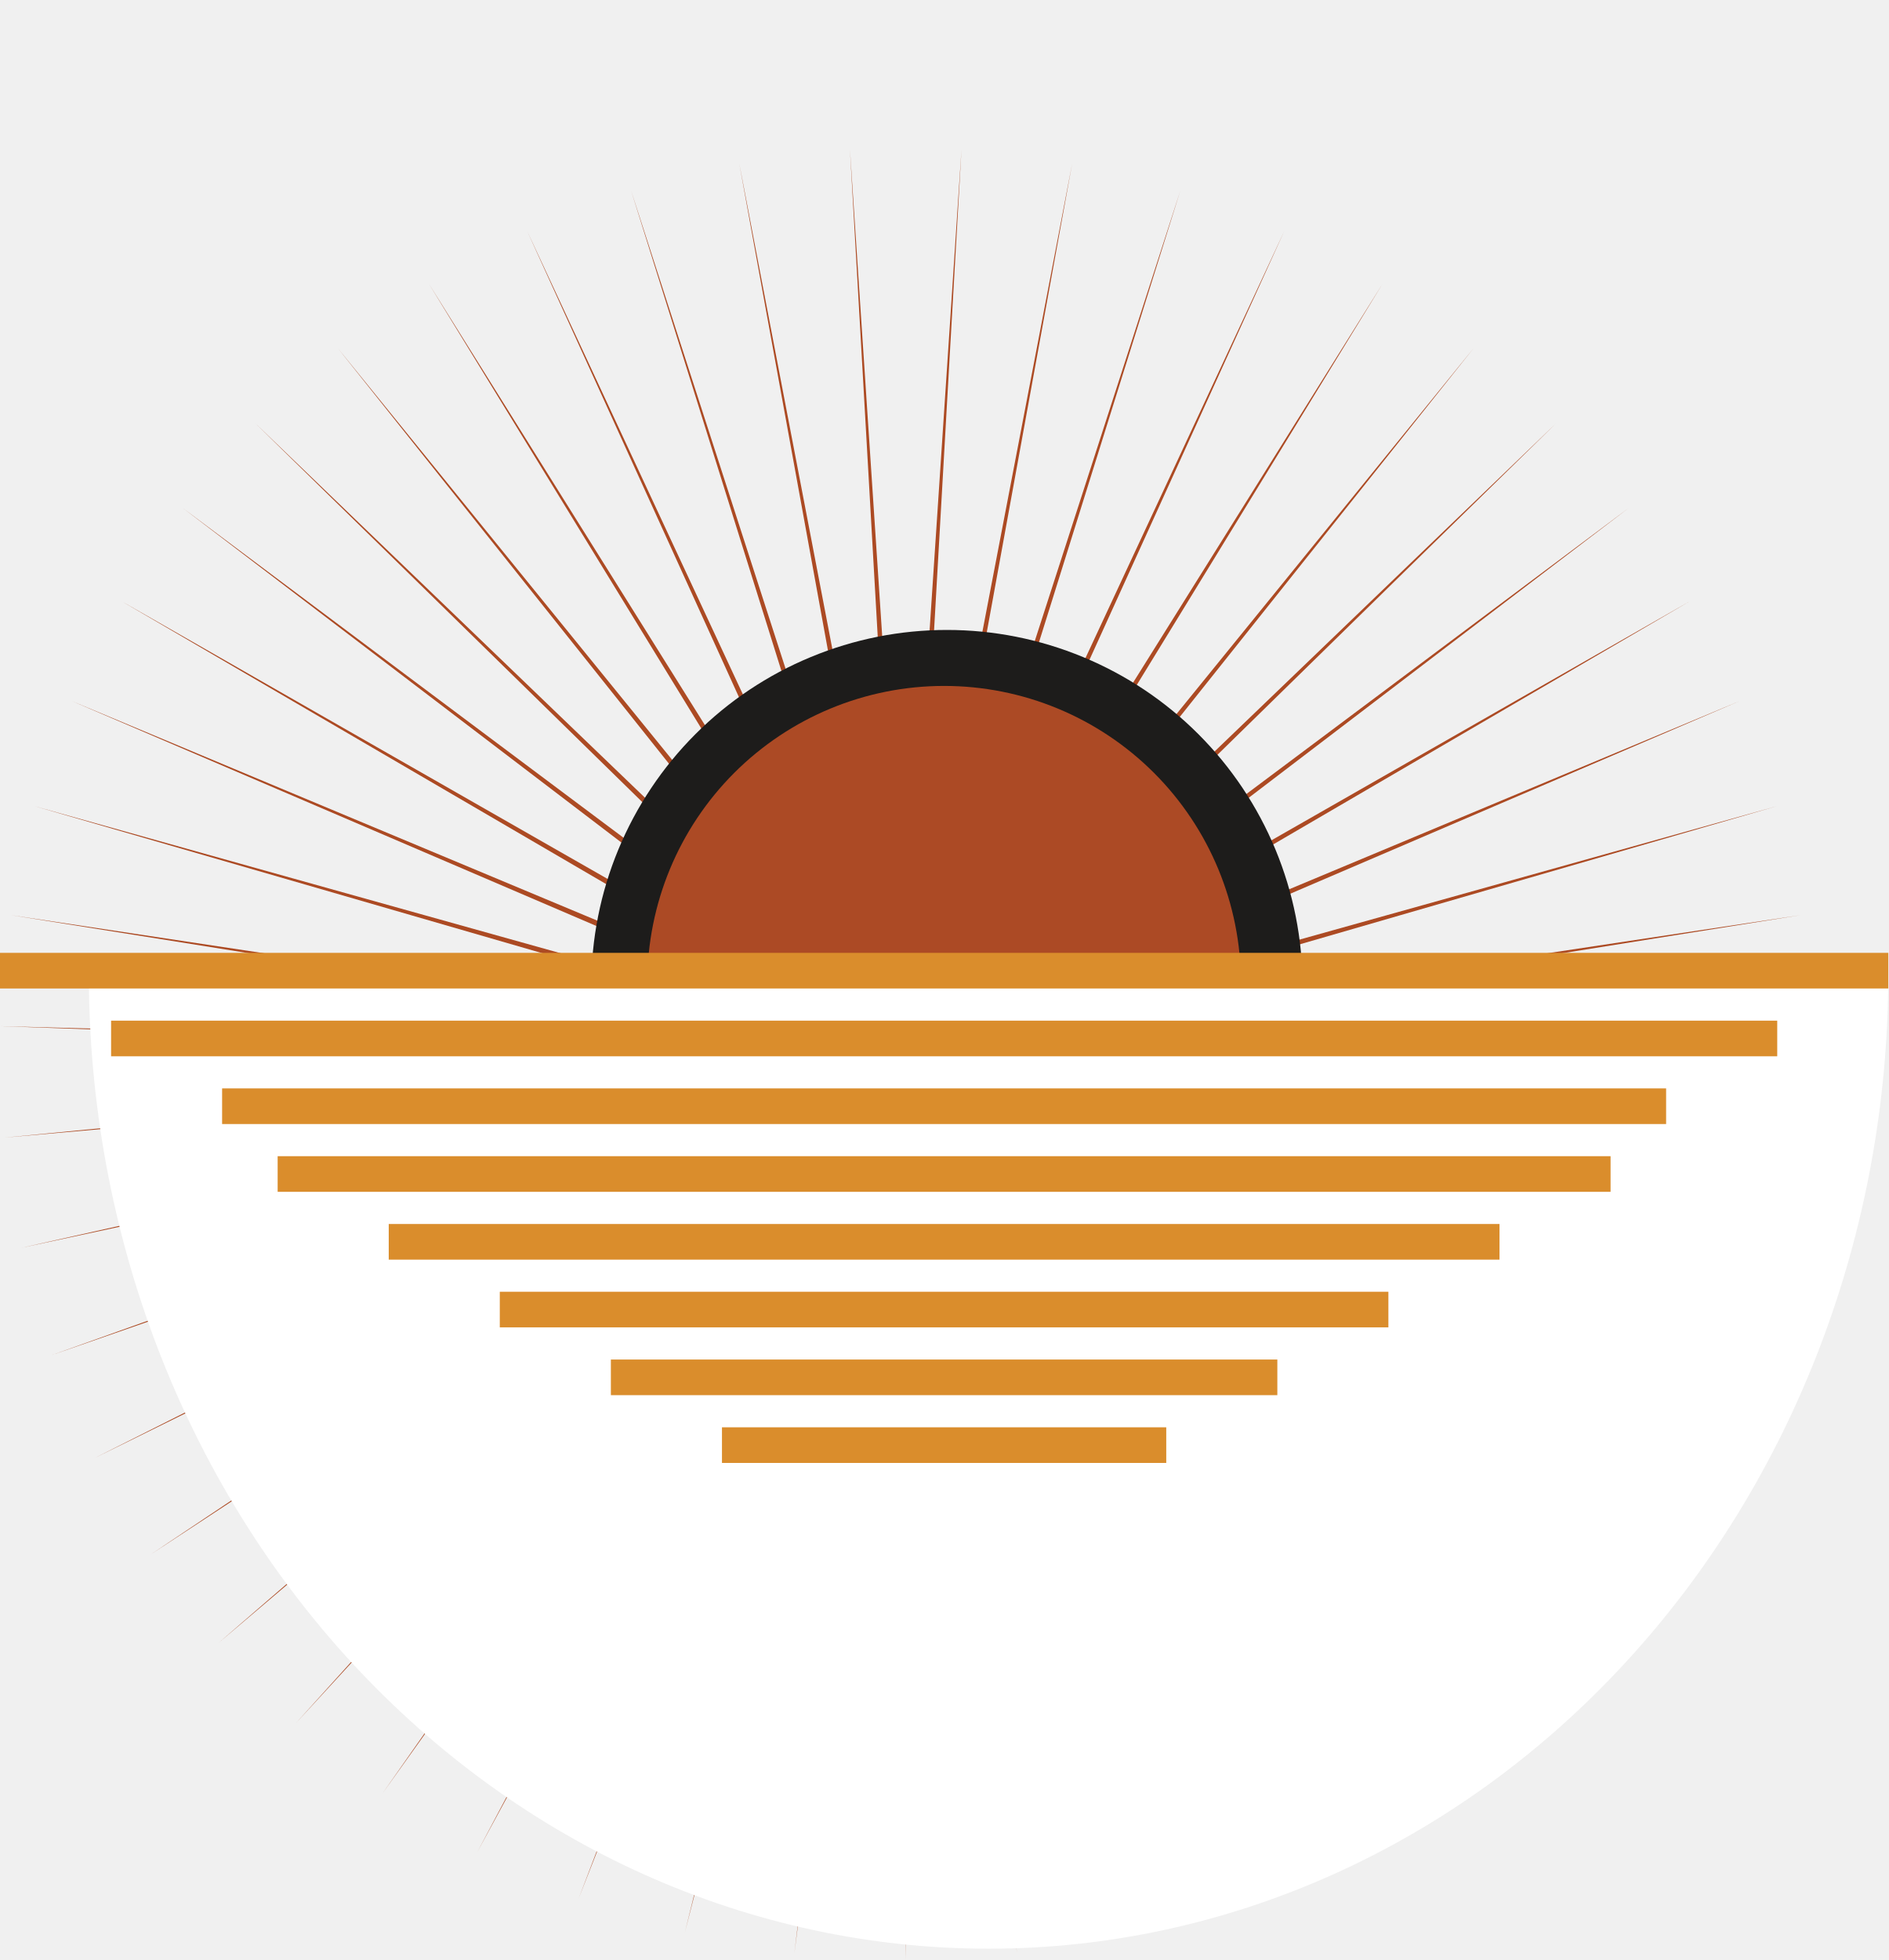
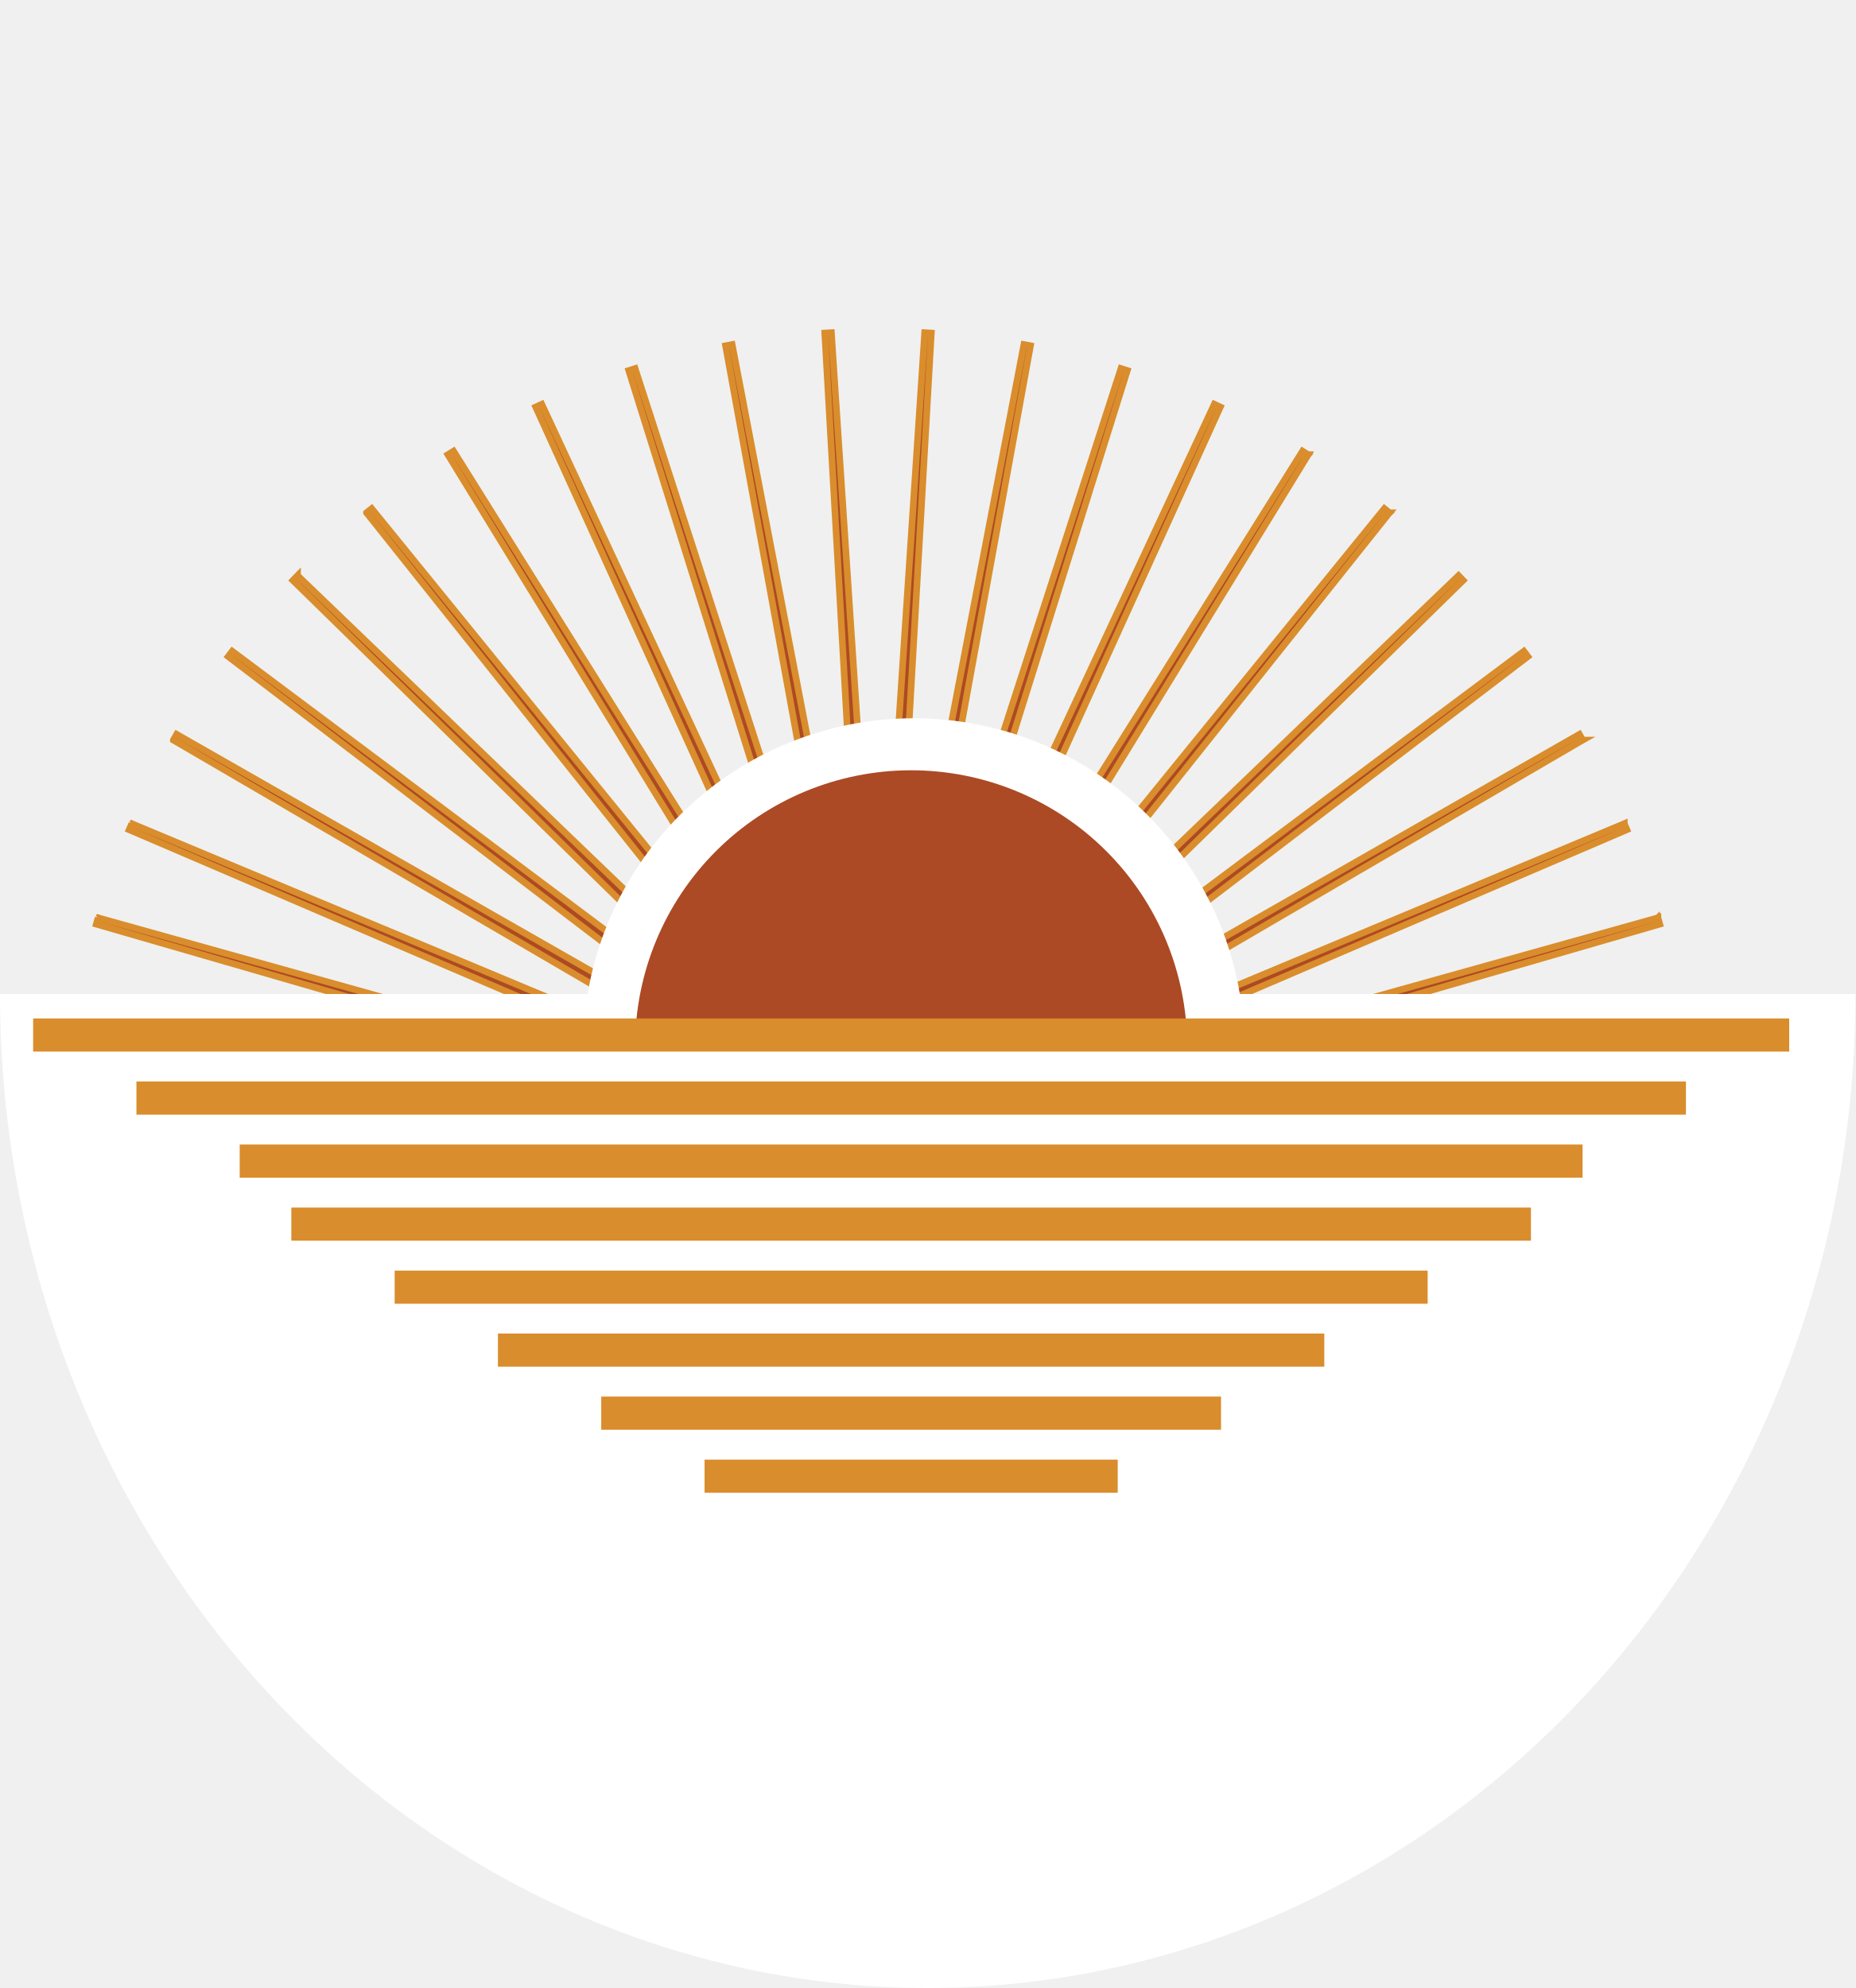
- <svg xmlns="http://www.w3.org/2000/svg" preserveAspectRatio="none" overflow="visible" style="display: block;" width="53" height="55" viewBox="0 0 53 55" fill="none">
-   <g id="Group 15">
-     <g id="Group 14">
-       <path id="Star 4" d="M25.421 55L25.531 31.355L28.545 54.807L25.748 31.328L31.622 54.232L25.961 31.274L34.605 53.283L26.165 31.195L37.448 51.975L26.358 31.091L40.109 50.328L26.537 30.965L42.548 48.365L26.699 30.817L44.727 46.118L26.841 30.651L46.613 43.62L26.962 30.468L48.178 40.91L27.06 30.272L49.398 38.028L27.133 30.066L50.254 35.017L27.18 29.852L50.734 31.924L27.2 29.633L50.831 28.796L27.193 29.414L50.542 25.679L27.16 29.198L49.872 22.622L27.1 28.987L48.832 19.67L27.014 28.785L47.437 16.868L26.905 28.596L45.708 14.259L26.773 28.421L43.672 11.882L26.62 28.264L41.359 9.773L26.45 28.126L38.804 7.965L26.263 28.011L36.047 6.484L26.064 27.919L33.128 5.353L25.855 27.853L30.093 4.59L25.64 27.812L26.986 4.205L25.421 27.799L23.857 4.205L25.203 27.812L20.75 4.59L24.987 27.853L17.715 5.353L24.779 27.919L14.796 6.484L24.58 28.011L12.039 7.965L24.393 28.126L9.484 9.773L24.223 28.264L7.171 11.882L24.07 28.421L5.135 14.259L23.938 28.596L3.406 16.868L23.828 28.785L2.011 19.67L23.743 28.987L0.97 22.622L23.683 29.198L0.301 25.679L23.649 29.414L0.012 28.796L23.643 29.633L0.108 31.924L23.663 29.852L0.589 35.017L23.71 30.066L1.445 38.028L23.783 30.272L2.665 40.91L23.88 30.468L4.23 43.62L24.001 30.651L6.116 46.118L24.144 30.817L8.295 48.365L24.306 30.965L10.734 50.328L24.485 31.091L13.395 51.975L24.678 31.195L16.238 53.283L24.882 31.274L19.221 54.232L25.095 31.328L22.297 54.807L25.312 31.355L25.421 55Z" fill="#AC4A23" />
-       <path id="Ellipse 6" d="M53 27.341C53 34.593 50.339 41.547 45.603 46.675C40.868 51.802 34.444 54.683 27.747 54.683C21.049 54.683 14.626 51.802 9.89 46.675C5.155 41.547 2.494 34.593 2.494 27.341L27.747 27.341H53Z" fill="white" />
-     </g>
-     <path id="Ellipse 5" d="M36.559 27.658C36.559 26.347 36.301 25.049 35.799 23.838C35.297 22.627 34.562 21.527 33.635 20.6C32.709 19.673 31.608 18.938 30.397 18.437C29.186 17.935 27.888 17.677 26.578 17.677C25.267 17.677 23.969 17.935 22.758 18.437C21.547 18.938 20.447 19.673 19.52 20.6C18.593 21.527 17.858 22.627 17.356 23.838C16.854 25.049 16.596 26.347 16.596 27.658L18.399 27.658C18.399 26.584 18.61 25.52 19.021 24.528C19.432 23.536 20.035 22.634 20.794 21.875C21.554 21.115 22.455 20.513 23.448 20.102C24.44 19.691 25.503 19.479 26.578 19.479C27.651 19.479 28.715 19.691 29.707 20.102C30.7 20.513 31.601 21.115 32.361 21.875C33.12 22.634 33.723 23.536 34.134 24.528C34.545 25.52 34.756 26.584 34.756 27.658H36.559Z" fill="#1D1C1B" />
-     <path id="Ellipse 4" d="M34.83 27.579C34.83 25.369 33.952 23.25 32.39 21.688C30.828 20.126 28.709 19.248 26.499 19.248C24.29 19.248 22.171 20.126 20.608 21.688C19.046 23.25 18.168 25.369 18.168 27.579L26.499 27.579H34.83Z" fill="#AC4A25" />
-     <g id="Group 12">
-       <line id="Line 1" y1="27.238" x2="53" y2="27.238" stroke="#DA8D2C" />
-       <line id="Line 2" x1="3.118" y1="29.141" x2="49.883" y2="29.141" stroke="#DA8D2C" />
-       <line id="Line 3" x1="6.234" y1="31.042" x2="46.764" y2="31.042" stroke="#DA8D2C" />
-       <line id="Line 4" x1="7.793" y1="32.944" x2="45.205" y2="32.944" stroke="#DA8D2C" />
-       <line id="Line 5" x1="10.911" y1="34.847" x2="42.088" y2="34.847" stroke="#DA8D2C" />
-       <line id="Line 6" x1="14.028" y1="36.748" x2="38.969" y2="36.748" stroke="#DA8D2C" />
-       <line id="Line 7" x1="17.146" y1="38.65" x2="35.852" y2="38.65" stroke="#DA8D2C" />
-       <line id="Line 8" x1="20.264" y1="40.552" x2="32.734" y2="40.552" stroke="#DA8D2C" />
-     </g>
-   </g>
+ <svg xmlns="http://www.w3.org/2000/svg" width="56" height="60" viewBox="0 0 56 60" fill="none">
+   <path d="M26.6 59L26.698 37.721L29.411 58.827L29.511 58.815L29.61 58.803L27.092 37.667L32.379 58.285L32.573 58.236L27.479 37.576L35.258 57.382L35.443 57.31L27.849 37.432L38.003 56.133L38.091 56.085L38.179 56.038H38.178L38.179 56.037L38.154 55.994L28.199 37.246L40.533 54.497L40.573 54.555H40.574L40.655 54.497L40.737 54.44L28.524 37.016L42.932 52.674L43.08 52.539L28.816 36.746L45.041 50.517L45.105 50.44L45.171 50.364L29.072 36.444L46.819 48.085L46.867 48.116H46.868L46.923 48.033L46.978 47.95H46.977L46.905 47.902L29.293 36.113L48.388 45.511L48.432 45.421L48.477 45.331L29.468 35.757L49.54 42.727L49.573 42.737H49.574L49.607 42.643L49.641 42.549H49.639L49.64 42.548L49.579 42.527L29.605 35.384L50.412 39.839L50.455 39.644L29.689 34.995L50.887 36.86L50.895 36.761L50.905 36.661L29.722 34.6L50.992 33.846L50.988 33.745L50.985 33.645L50.984 33.647H50.981L29.709 34.203L50.726 30.841L50.71 30.742L50.695 30.643L29.654 33.81L50.093 27.892L50.038 27.699L50.037 27.7V27.699L50.01 27.708L29.538 33.43L49.049 25.064L49.101 25.043H49.1L49.102 25.042L49.023 24.858L49.023 24.859V24.858L48.984 24.875L29.388 33.062L47.688 22.382L47.768 22.337H47.767L47.768 22.336L47.718 22.25L47.668 22.163L29.188 32.719L46.112 19.815L45.991 19.655L28.953 32.398L44.159 17.517L44.089 17.444L44.02 17.373L44.019 17.374L43.945 17.444L28.674 32.115L41.895 15.527L41.938 15.476H41.937L41.938 15.475L41.859 15.412L41.782 15.35L28.363 31.867L39.453 13.77L39.482 13.723H39.481L39.482 13.722L39.312 13.616L28.026 31.657L36.831 12.284L36.649 12.2L27.664 31.495L34.023 11.183L33.832 11.122L27.286 31.372L31.101 10.435L30.903 10.398L26.896 31.298L28.108 10.052L27.908 10.04L26.5 31.276L25.092 10.04L24.892 10.052L26.102 31.298L22.097 10.398L21.899 10.435L25.713 31.372L19.168 11.122L18.977 11.183L25.335 31.495L16.351 12.2L16.169 12.284L24.973 31.657L13.688 13.616L13.518 13.722L24.636 31.867L11.218 15.35L11.062 15.475V15.476L11.104 15.527L24.325 32.115L9.055 17.444L8.981 17.373L8.98 17.374V17.373L8.911 17.444L8.841 17.517L24.046 32.398L7.009 19.655L6.888 19.815L23.811 32.719L5.332 22.163L5.282 22.25L5.232 22.336V22.337L5.311 22.382L23.611 33.062L4.015 24.875L3.978 24.858L3.977 24.859V24.858L3.898 25.042L23.461 33.43L2.989 27.708L2.963 27.699L2.962 27.7V27.699L2.907 27.892L23.345 33.81L2.305 30.643L2.274 30.841L23.29 34.203L2.018 33.647L2.016 33.645L2.015 33.647V33.645L2.012 33.745L2.008 33.846L23.277 34.6L2.095 36.661L2.104 36.761L2.113 36.86H2.123L23.311 34.995L2.545 39.644L2.588 39.839H2.589L2.609 39.835L23.394 35.384L3.42 42.527L3.36 42.548V42.549H3.359L3.393 42.643L3.426 42.737L3.459 42.727L23.531 35.757L4.523 45.331L4.568 45.421L4.612 45.511L23.706 36.113L6.094 47.902L6.021 47.949V47.95L6.132 48.116L6.18 48.085L23.927 36.444L7.829 50.364L7.959 50.517L24.183 36.746L9.92 52.539L10.068 52.674L24.475 37.016L12.263 54.44L12.345 54.497L12.426 54.555L12.467 54.497L24.8 37.246L14.845 55.994L14.821 56.037V56.038L14.997 56.133L25.15 37.432L17.557 57.31L17.742 57.382V57.381H17.743L17.757 57.346L25.52 37.576L20.427 58.236L20.621 58.285L25.907 37.667L23.39 58.803L23.589 58.827L26.301 37.721L26.4 59H26.6Z" fill="#AC4A23" stroke="#DA8D2C" stroke-width="0.2" />
+   <path d="M56 30C56 37.956 53.05 45.587 47.799 51.213C42.548 56.839 35.426 60 28 60C20.574 60 13.452 56.839 8.201 51.213C2.95 45.587 1.1213e-06 37.956 0 30L28 30H56Z" fill="white" />
+   <path d="M37.558 31.659C37.558 30.348 37.3 29.05 36.799 27.839C36.297 26.628 35.562 25.528 34.635 24.601C33.708 23.674 32.608 22.939 31.397 22.438C30.186 21.936 28.888 21.678 27.577 21.678C26.266 21.678 24.968 21.936 23.757 22.438C22.546 22.939 21.446 23.674 20.519 24.601C19.592 25.528 18.857 26.628 18.355 27.839C17.854 29.05 17.596 30.348 17.596 31.659H19.398C19.398 30.585 19.61 29.521 20.021 28.529C20.432 27.537 21.034 26.635 21.794 25.876C22.553 25.116 23.455 24.514 24.447 24.103C25.439 23.692 26.503 23.48 27.577 23.48C28.651 23.48 29.715 23.692 30.707 24.103C31.699 24.514 32.601 25.116 33.36 25.876C34.12 26.635 34.722 27.537 35.133 28.529C35.544 29.521 35.756 30.585 35.756 31.659H37.558Z" fill="white" />
+   <path d="M35.83 31.579C35.83 29.369 34.952 27.25 33.39 25.688C31.827 24.126 29.708 23.248 27.499 23.248C25.289 23.248 23.17 24.126 21.608 25.688C20.046 27.25 19.168 29.369 19.168 31.579L27.499 31.579H35.83Z" fill="#AC4A25" />
+   <line x1="1" y1="31.238" x2="54" y2="31.238" stroke="#DA8D2C" />
+   <line x1="4.118" y1="33.141" x2="50.883" y2="33.141" stroke="#DA8D2C" />
+   <line x1="7.234" y1="35.043" x2="47.764" y2="35.043" stroke="#DA8D2C" />
+   <line x1="8.793" y1="36.945" x2="46.205" y2="36.945" stroke="#DA8D2C" />
+   <line x1="11.911" y1="38.848" x2="43.088" y2="38.848" stroke="#DA8D2C" />
+   <line x1="15.028" y1="40.748" x2="39.969" y2="40.748" stroke="#DA8D2C" />
+   <line x1="18.146" y1="42.65" x2="36.852" y2="42.65" stroke="#DA8D2C" />
+   <line x1="21.264" y1="44.553" x2="33.734" y2="44.553" stroke="#DA8D2C" />
</svg>
